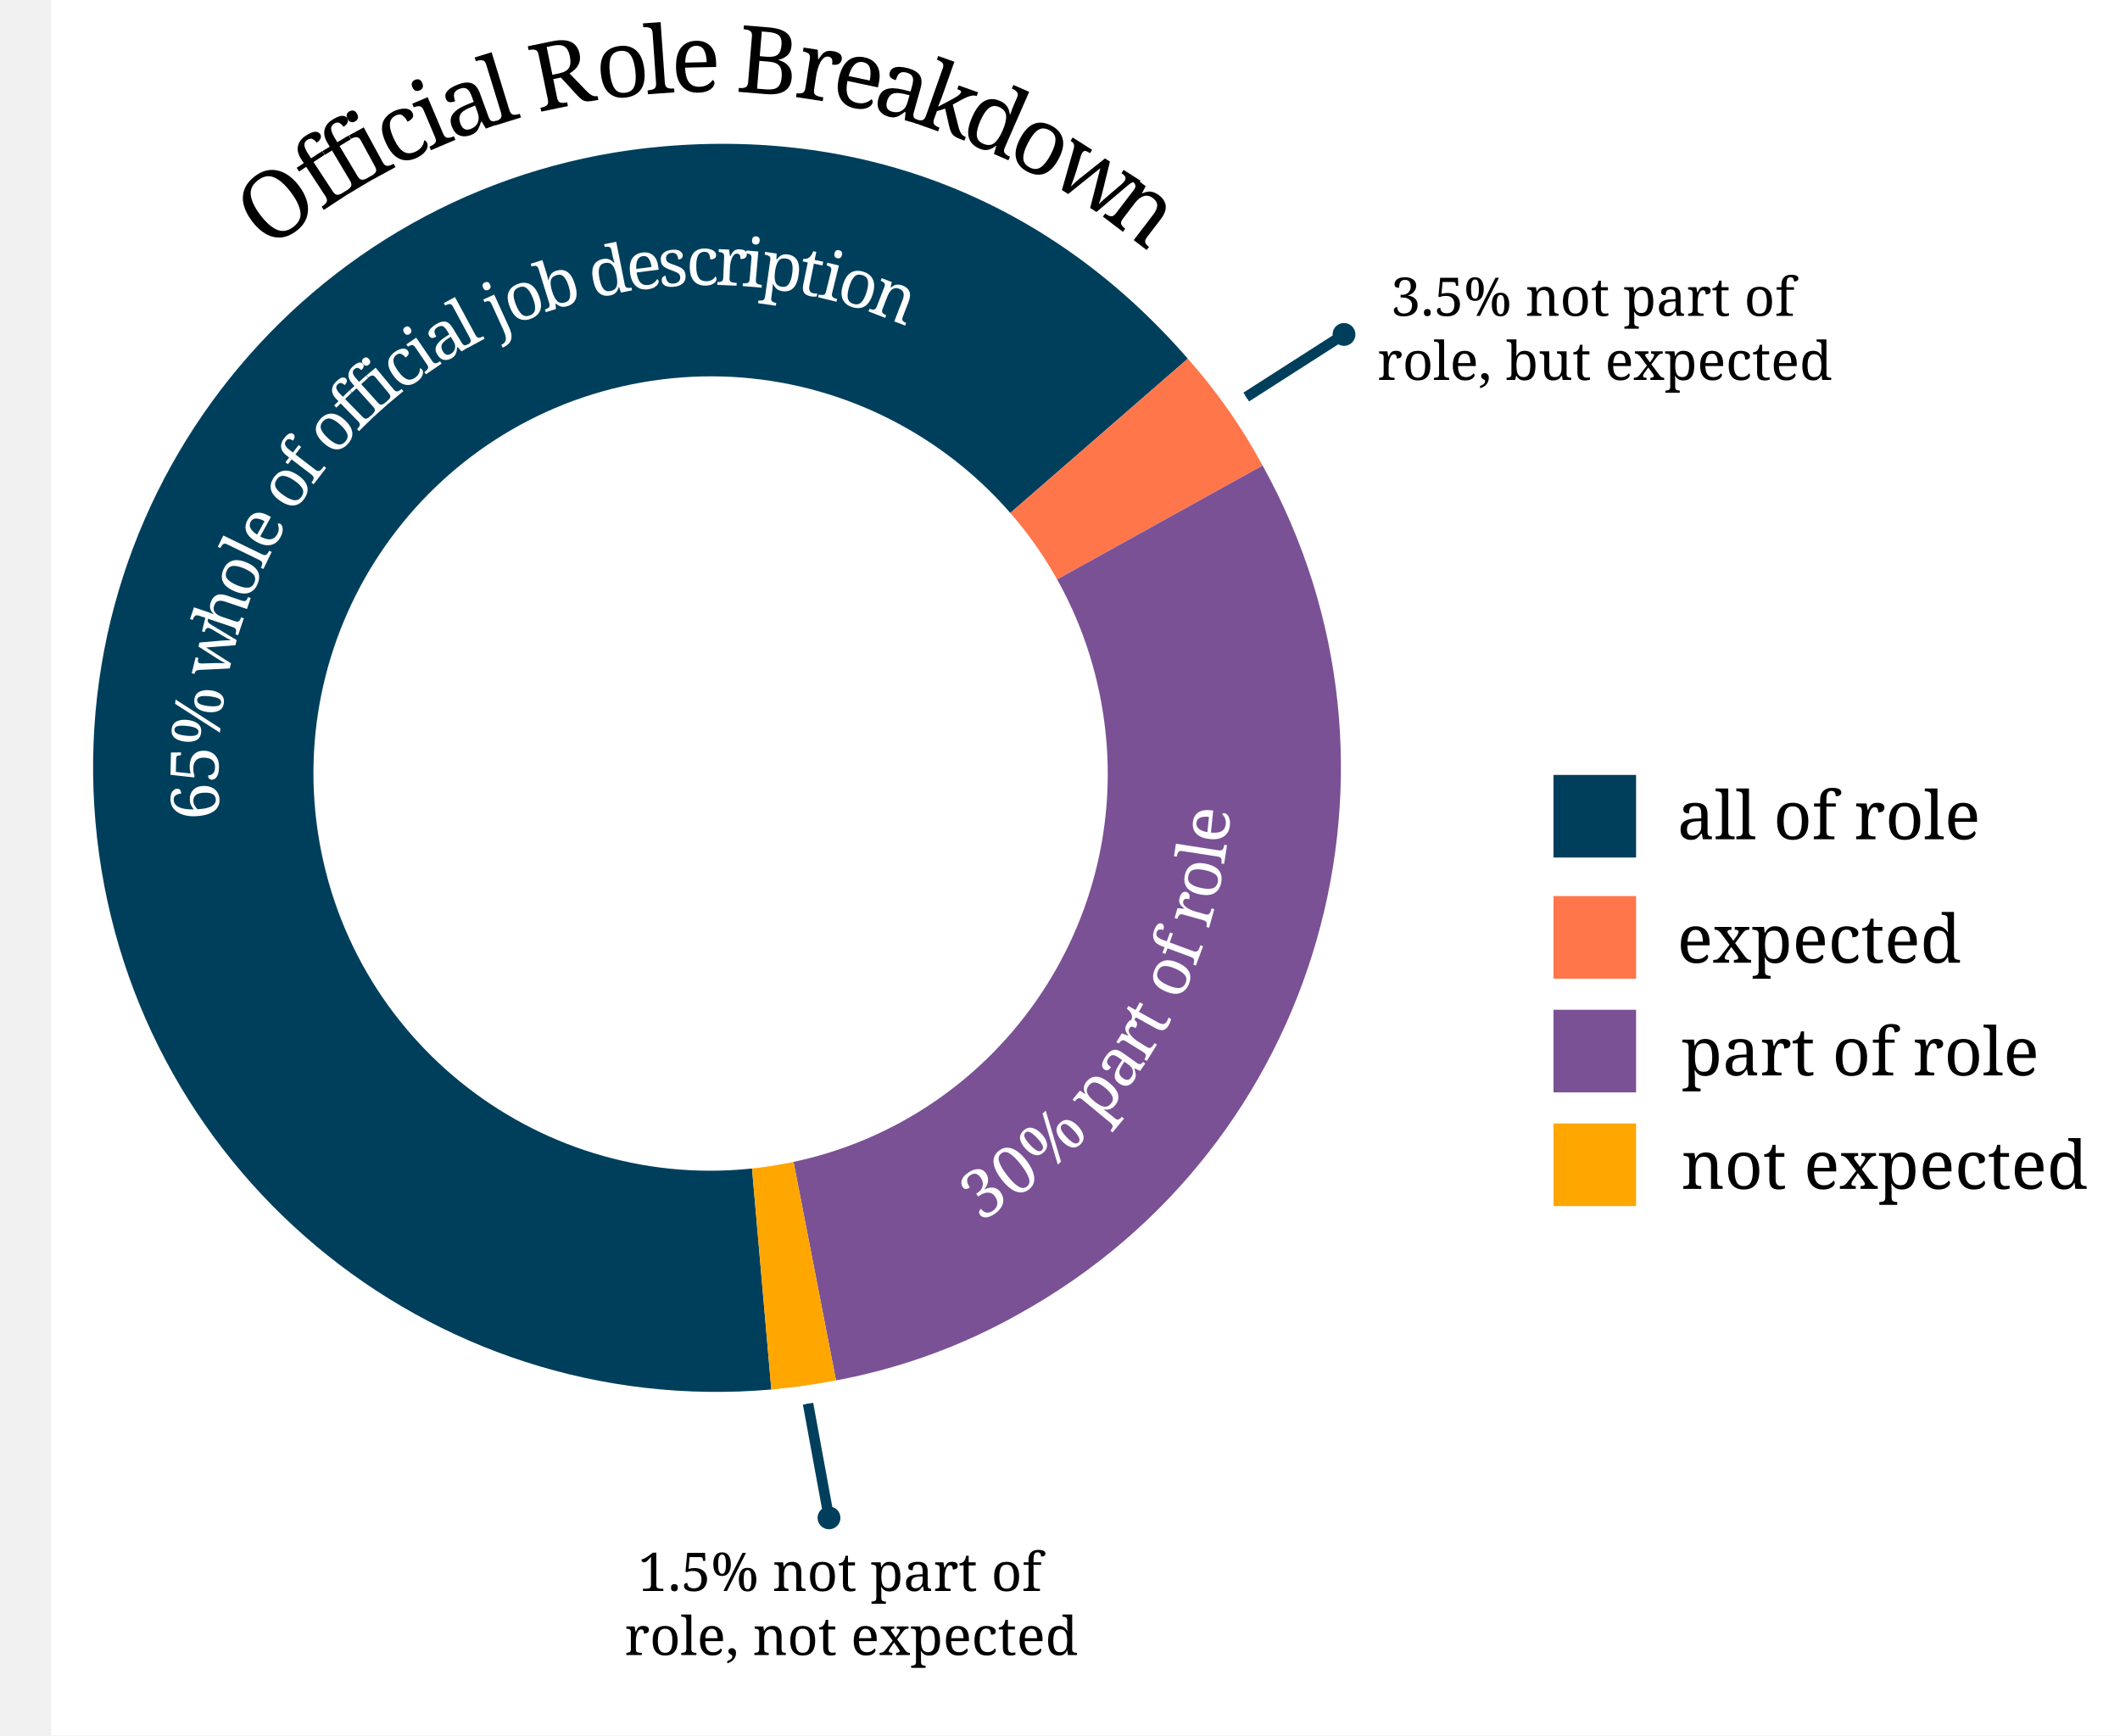
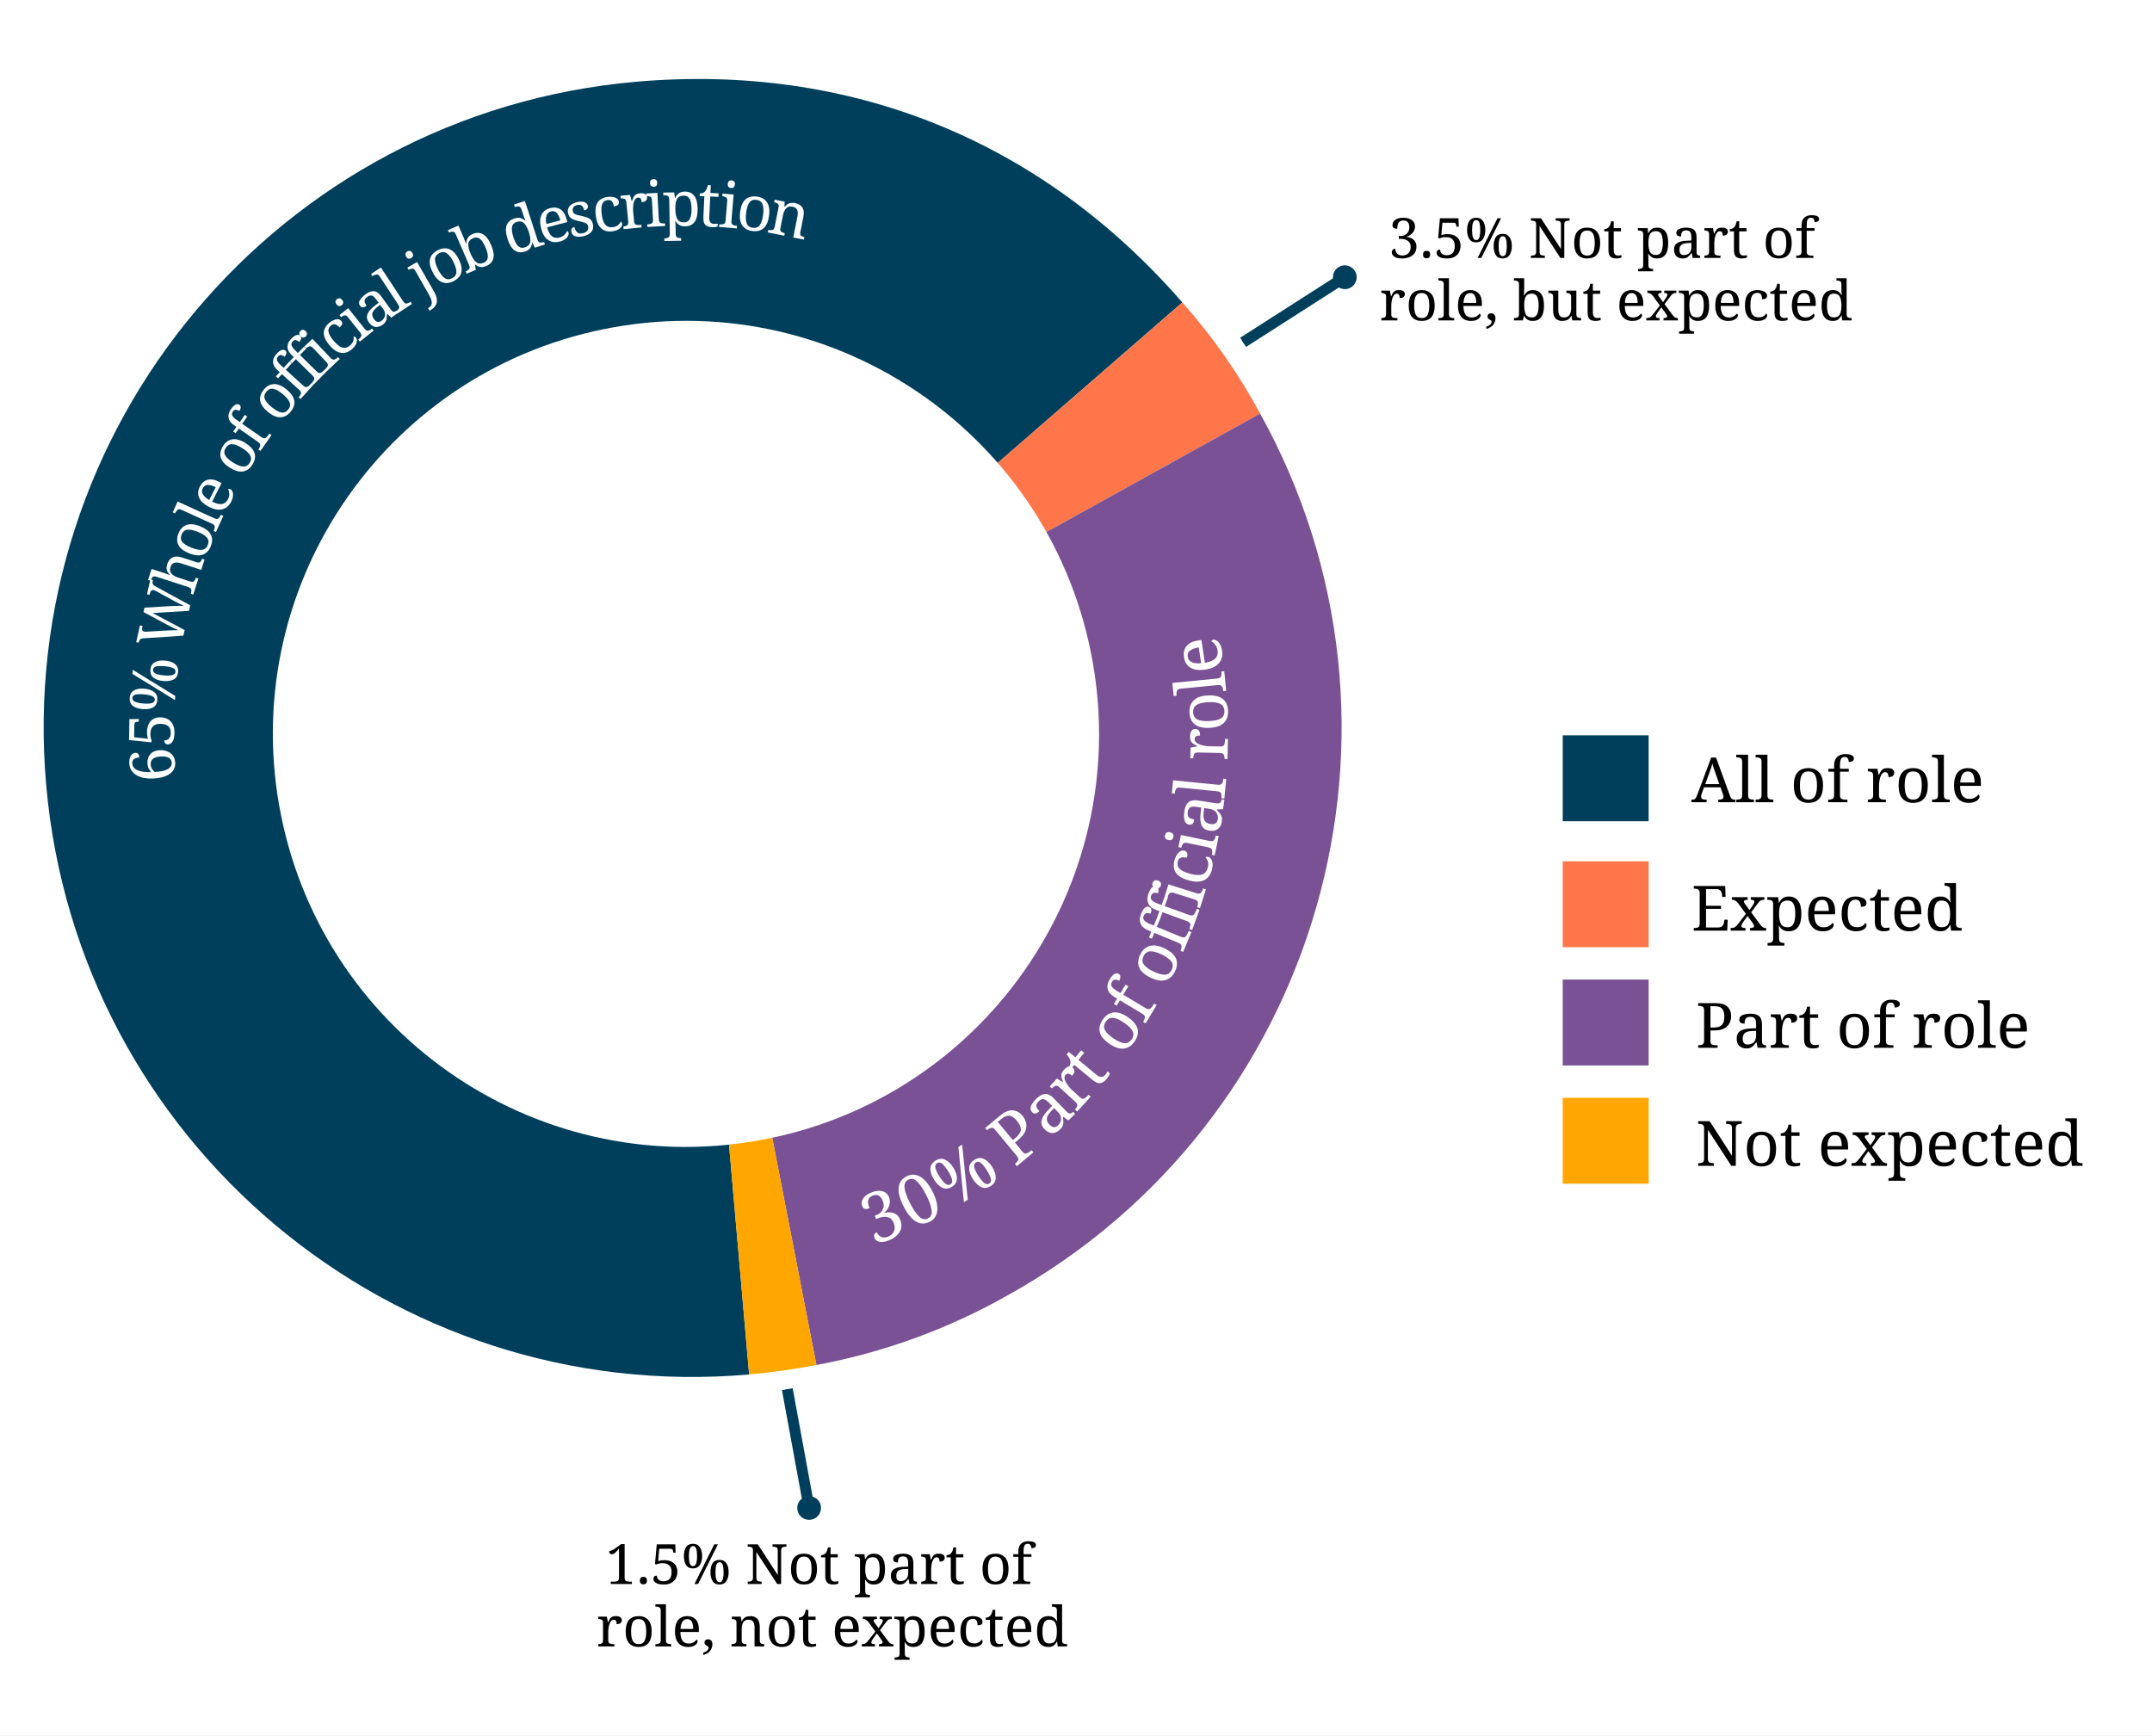
- <svg xmlns="http://www.w3.org/2000/svg" viewBox="0 0 635.324 520">
+ <svg xmlns="http://www.w3.org/2000/svg" viewBox="0 0 620 500">
  <defs>
-     <style>.cls-1{fill:none;}.cls-14,.cls-2{fill:#fff;}.cls-3{clip-path:url(#clip-path);}.cls-10,.cls-16,.cls-4{fill:#003f5c;}.cls-4,.cls-5,.cls-6,.cls-7{fill-rule:evenodd;}.cls-11,.cls-5{fill:#ff764a;}.cls-12,.cls-6{fill:#7a5195;}.cls-13,.cls-7{fill:#ffa600;}.cls-8{font-size:28px;}.cls-14,.cls-15,.cls-8,.cls-9{font-family:Georgia;}.cls-14,.cls-9{font-size:20px;}.cls-15{font-size:16px;}.cls-16{stroke:#003f5c;stroke-miterlimit:10;stroke-width:2px;}</style>
+     <style>.cls-1{fill:none;}.cls-13,.cls-14,.cls-2{fill:#fff;}.cls-3{clip-path:url(#clip-path);}.cls-16,.cls-4,.cls-9{fill:#003f5c;}.cls-4,.cls-5,.cls-6,.cls-7{fill-rule:evenodd;}.cls-10,.cls-5{fill:#ff764a;}.cls-11,.cls-6{fill:#7a5195;}.cls-12,.cls-7{fill:#ffa600;}.cls-14,.cls-8{font-size:18px;}.cls-13,.cls-14,.cls-15,.cls-8{font-family:Georgia;}.cls-13{font-size:20px;}.cls-15{font-size:16px;}.cls-16{stroke:#003f5c;stroke-miterlimit:10;stroke-width:2px;}</style>
    <clipPath id="clip-path">
-       <path class="cls-1" d="M21.9,265.482c18.605,105.516,119.225,175.97,224.74,157.365s175.97-119.225,157.365-224.74-119.225-175.97-224.74-157.365S3.295,159.966,21.9,265.482ZM330.145,211.13a119,119,0,1,1-137.856-96.528A119,119,0,0,1,330.145,211.13Z" />
+       <path class="cls-1" d="M6.576,245.151c18.605,105.516,119.225,175.97,224.74,157.365s175.97-119.225,157.365-224.74S269.457,1.805,163.941,20.41-12.029,139.635,6.576,245.151ZM314.821,190.799A119,119,0,1,1,176.965,94.271,119,119,0,0,1,314.821,190.799Z" />
    </clipPath>
  </defs>
  <g id="Layer_2" data-name="Layer 2">
    <g id="Official_Role_Breakdown" data-name="Official Role Breakdown">
      <g id="background">
-         <rect class="cls-2" x="15.324" width="620" height="520" />
+         <rect class="cls-2" width="620" height="500" />
      </g>
      <g id="Chart">
        <g class="cls-3">
-           <path class="cls-4" d="M214.863,230.13l16.294,186.242C128.298,425.372,37.619,349.283,28.62,246.424S95.71,52.887,198.568,43.888c61.715-5.399,116.746,16.835,157.39,63.59Z" />
-           <path class="cls-5" d="M214.863,230.13,355.958,107.478a169.062,169.062,0,0,1,22.418,32.016Z" />
-           <path class="cls-6" d="M214.863,230.13l163.513-90.637c50.057,90.306,17.43,204.093-72.876,254.15a177.728,177.728,0,0,1-54.965,20.005Z" />
-           <path class="cls-7" d="M214.863,230.13l35.672,183.519c-6.081,1.182-13.207,2.183-19.378,2.724Z" />
+           <path class="cls-4" d="M199.538,209.8l16.294,186.242c-102.859,8.999-193.537-67.089-202.536-169.948S80.385,32.556,183.244,23.557c61.715-5.399,116.746,16.835,157.39,63.59Z" />
+           <path class="cls-5" d="M199.538,209.8,340.634,87.147a169.065,169.065,0,0,1,22.418,32.016Z" />
+           <path class="cls-6" d="M199.538,209.8l163.513-90.637c50.057,90.306,17.43,204.093-72.876,254.15a177.725,177.725,0,0,1-54.965,20.005Z" />
+           <path class="cls-7" d="M199.538,209.8l35.672,183.519c-6.081,1.182-13.207,2.184-19.378,2.724Z" />
        </g>
      </g>
-       <g id="Headline">
-         <text id="Headline-2" data-name="Headline" class="cls-8" transform="matrix(0.7968, -0.6042, 0.6042, 0.7968, 80.368, 75.2618)">O</text>
-         <text class="cls-8" transform="matrix(0.8365, -0.548, 0.548, 0.8365, 96.4022, 63.3207)">f</text>
-         <text class="cls-8" transform="translate(103.5774 58.6074) rotate(-30.8273)">f</text>
-         <text class="cls-8" transform="translate(110.9671 54.1964) rotate(-28.5421)">i</text>
-         <text class="cls-8" transform="translate(117.6185 50.4995) rotate(-25.7728)">c</text>
-         <text class="cls-8" transform="translate(128.5616 45.2608) rotate(-22.994)">i</text>
-         <text class="cls-8" transform="matrix(0.9395, -0.3426, 0.3426, 0.9395, 135.4787, 42.2241)">a</text>
-         <text class="cls-8" transform="matrix(0.9558, -0.2939, 0.2939, 0.9558, 148.1709, 37.6623)">l</text>
-         <text class="cls-8" transform="translate(155.4467 35.4302) rotate(-15.1202)"> </text>
-         <text class="cls-8" transform="translate(161.1656 33.6562) rotate(-11.6206)">R</text>
-         <text class="cls-8" transform="translate(179.4831 29.944) rotate(-7.0179)">o</text>
-         <text class="cls-8" transform="translate(193.8077 28.2576) rotate(-3.9877)">l</text>
-         <text class="cls-8" transform="translate(201.2013 27.6601) rotate(-1.178)">e</text>
-         <text class="cls-8" transform="translate(214.1795 27.4592) rotate(1.4524)"> </text>
-         <text class="cls-8" transform="matrix(0.9966, 0.0824, -0.0824, 0.9966, 220.242, 27.4273)">B</text>
-         <text class="cls-8" transform="translate(237.6409 28.9533) rotate(8.6486)">r</text>
-         <text class="cls-8" transform="translate(248.2937 30.5217) rotate(11.963)">e</text>
-         <text class="cls-8" transform="translate(260.7773 33.1321) rotate(15.6375)">a</text>
-         <text class="cls-8" transform="translate(273.5768 36.6703) rotate(19.5071)">k</text>
-         <text class="cls-8" transform="translate(286.9074 41.3384) rotate(23.6371)">d</text>
-         <text class="cls-8" transform="translate(300.8427 47.4232) rotate(27.7713)">o</text>
-         <text class="cls-8" transform="matrix(0.8435, 0.5371, -0.5371, 0.8435, 313.3752, 53.8475)">w</text>
-         <text class="cls-8" transform="translate(329.8976 64.4199) rotate(37.3877)">n</text>
-       </g>
      <g id="Legend">
-         <text class="cls-9" transform="translate(503.8944 356.2476)">not expected</text>
-         <text class="cls-9" transform="translate(503.8944 322.2477)">part of role</text>
-         <text class="cls-9" transform="translate(502.6224 288.4822)">expected</text>
-         <text class="cls-9" transform="translate(502.6224 251.4822)">all of role</text>
-         <rect id="Swatch_1" data-name="Swatch 1" class="cls-10" x="465.552" y="232.21" width="24.751" height="24.751" transform="translate(722.5128 -233.3415) rotate(90)" />
-         <rect id="Swatch_2" data-name="Swatch 2" class="cls-11" x="465.552" y="268.516" width="24.751" height="24.751" transform="translate(758.8188 -197.0355) rotate(90)" />
-         <rect id="Swatch_3" data-name="Swatch 3" class="cls-12" x="465.552" y="302.588" width="24.751" height="24.751" transform="translate(792.8903 -162.964) rotate(90)" />
-         <rect id="Swatch_4" data-name="Swatch 4" class="cls-13" x="465.552" y="336.659" width="24.751" height="24.751" transform="translate(826.9618 -128.8925) rotate(90)" />
+         <text class="cls-8" transform="translate(488.5702 335.9167)">Not expected</text>
+         <text class="cls-8" transform="translate(488.5702 301.9167)">Part of role</text>
+         <text class="cls-8" transform="translate(487.2982 268.1513)">Expected</text>
+         <text class="cls-8" transform="translate(487.2982 231.1513)">All of role</text>
+         <rect id="Swatch_1" data-name="Swatch 1" class="cls-9" x="450.228" y="211.879" width="24.751" height="24.751" transform="translate(686.8576 -238.3482) rotate(90)" />
+         <rect id="Swatch_2" data-name="Swatch 2" class="cls-10" x="450.228" y="248.185" width="24.751" height="24.751" transform="translate(723.1636 -202.0422) rotate(90)" />
+         <rect id="Swatch_3" data-name="Swatch 3" class="cls-11" x="450.228" y="282.257" width="24.751" height="24.751" transform="translate(757.2351 -167.9707) rotate(90)" />
+         <rect id="Swatch_4" data-name="Swatch 4" class="cls-12" x="450.228" y="316.328" width="24.751" height="24.751" transform="translate(791.3066 -133.8992) rotate(90)" />
      </g>
      <g id="Inner_Labels" data-name="Inner Labels">
-         <text class="cls-14" transform="translate(56.8293 210.8713) rotate(96.8721)"> </text>
-         <text class="cls-14" transform="matrix(-0.0881, 0.9961, -0.9961, -0.0881, 56.2351, 215.8332)"> </text>
-         <text class="cls-14" transform="translate(55.8001 220.7781) rotate(93.2532)"> </text>
-         <text class="cls-14" transform="matrix(-0.0255, 0.9997, -0.9997, -0.0255, 55.5208, 225.7351)"> </text>
-         <text class="cls-14" transform="matrix(0.0162, 0.9999, -0.9999, 0.0162, 55.3718, 230.8435)"> </text>
-         <text class="cls-14" transform="translate(55.4255 235.6521) rotate(87.9026)"> </text>
-         <text class="cls-14" transform="translate(55.6101 240.6326) rotate(86.1014)"> </text>
-         <text class="cls-14" transform="translate(55.949 245.5749) rotate(84.3028)"> </text>
-         <text class="cls-14" transform="matrix(0.1308, 0.9914, -0.9914, 0.1308, 56.447, 250.5349)"> </text>
-         <text class="cls-14" transform="matrix(0.1623, 0.9867, -0.9867, 0.1623, 57.1018, 255.4831)"> </text>
-         <text class="cls-14" transform="translate(57.9094 260.3816) rotate(78.8392)"> </text>
-         <text class="cls-14" transform="translate(58.8806 265.2878) rotate(77.0017)"> </text>
-         <text class="cls-14" transform="matrix(0.256, 0.9667, -0.9667, 0.256, 60.0037, 270.1394)"> </text>
-         <text class="cls-14" transform="matrix(0.2866, 0.958, -0.958, 0.2866, 61.2747, 274.9343)"> </text>
-         <text class="cls-14" transform="translate(62.7112 279.7234) rotate(71.5036)"> </text>
-         <text class="cls-14" transform="translate(64.2844 284.4216) rotate(69.6802)"> </text>
-         <text class="cls-14" transform="translate(66.0227 289.1072) rotate(67.8422)"> </text>
-         <text class="cls-14" transform="matrix(0.4064, 0.9137, -0.9137, 0.4064, 67.8938, 293.696)"> </text>
-         <text class="cls-14" transform="matrix(0.4355, 0.9002, -0.9002, 0.4355, 69.929, 298.2644)"> </text>
-         <text class="cls-14" transform="translate(72.0906 302.7283) rotate(62.3672)"> </text>
-         <text class="cls-14" transform="matrix(0.4917, 0.8707, -0.8707, 0.4917, 74.4021, 307.1394)"> </text>
-         <text class="cls-14" transform="translate(76.8484 311.4665) rotate(58.7275)"> </text>
-         <text class="cls-14" transform="translate(79.4426 315.7322) rotate(56.9045)"> </text>
-         <text class="cls-14" transform="translate(82.1511 319.8835) rotate(55.0977)"> </text>
-         <text class="cls-14" transform="matrix(0.5979, 0.8016, -0.8016, 0.5979, 85.0022, 323.9656)"> </text>
-         <text class="cls-14" transform="translate(87.9793 327.9529) rotate(51.4732)"> </text>
-         <text class="cls-14" transform="matrix(0.6472, 0.7623, -0.7623, 0.6472, 91.0779, 331.8415)"> </text>
-         <text class="cls-14" transform="matrix(0.6709, 0.7415, -0.7415, 0.6709, 94.2961, 335.6296)"> </text>
-         <text class="cls-14" transform="matrix(0.6939, 0.72, -0.72, 0.6939, 97.6316, 339.3113)"> </text>
-         <text class="cls-14" transform="translate(101.1008 342.9079) rotate(44.242)"> </text>
-         <text class="cls-14" transform="translate(104.6619 346.3718) rotate(42.4379)"> </text>
-         <text class="cls-14" transform="translate(108.3313 349.7234) rotate(40.6333)"> </text>
-         <text class="cls-14" transform="translate(112.1057 352.9597) rotate(38.8257)"> </text>
-         <text class="cls-14" transform="translate(115.9832 356.0769) rotate(37.0163)"> </text>
-         <text class="cls-14" transform="translate(119.9607 359.074) rotate(35.2032)"> </text>
-         <text class="cls-14" transform="translate(124.011 361.9275) rotate(33.3969)"> </text>
-         <text class="cls-14" transform="translate(128.1799 364.6736) rotate(31.5754)"> </text>
-         <text class="cls-14" transform="translate(132.4143 367.2722) rotate(29.7586)"> </text>
-         <text class="cls-14" transform="translate(136.7376 369.7419) rotate(27.9367)"> </text>
-         <text class="cls-14" transform="matrix(0.898, 0.4401, -0.4401, 0.898, 141.1453, 372.0759)"> </text>
-         <text class="cls-14" transform="translate(145.6091 374.2615) rotate(24.2846)"> </text>
-         <text class="cls-14" transform="translate(150.1506 376.3074) rotate(22.4546)"> </text>
-         <text class="cls-14" transform="translate(154.7415 378.2038) rotate(20.6282)"> </text>
-         <text class="cls-14" transform="translate(159.4045 379.9558) rotate(18.7957)"> </text>
-         <text class="cls-14" transform="translate(164.1375 381.5632) rotate(16.9554)"> </text>
-         <text class="cls-14" transform="matrix(0.9653, 0.261, -0.261, 0.9653, 168.8792, 383.0066)"> </text>
-         <text class="cls-14" transform="matrix(0.9732, 0.2299, -0.2299, 0.9732, 173.7126, 384.3113)"> </text>
-         <text class="cls-14" transform="translate(178.5481 385.4499) rotate(11.4638)"> </text>
-         <text class="cls-14" transform="translate(183.4104 386.4343) rotate(9.6439)"> </text>
-         <text class="cls-14" transform="translate(188.3254 387.2663) rotate(7.8196)"> </text>
-         <text class="cls-14" transform="translate(193.2615 387.9421) rotate(6.0028)"> </text>
-         <text class="cls-14" transform="translate(198.2136 388.4607) rotate(4.1925)"> </text>
-         <text class="cls-14" transform="translate(203.1794 388.822) rotate(2.3923)"> </text>
-         <text class="cls-14" transform="translate(208.0359 389.0134) rotate(0.9289)"> </text>
-         <text class="cls-14" transform="translate(213.0603 389.0779) rotate(-1.1564)"> </text>
-         <text class="cls-14" transform="translate(218.0281 388.9753) rotate(-2.9472)"> </text>
-         <text class="cls-14" transform="translate(222.9919 388.7175) rotate(-4.747)"> </text>
-         <text class="cls-14" transform="translate(227.9451 388.3035) rotate(-6.5553)"> </text>
-         <text class="cls-14" transform="translate(232.8855 387.7331) rotate(-8.372)"> </text>
-         <text class="cls-14" transform="translate(237.8113 387.0056) rotate(-10.1952)"> </text>
-         <text class="cls-14" transform="translate(242.7156 386.1208) rotate(-12.0244)"> </text>
-         <text class="cls-14" transform="translate(247.5964 385.0798) rotate(-13.8592)"> </text>
-         <text class="cls-14" transform="translate(252.4216 383.8865) rotate(-15.6878)"> </text>
-         <text class="cls-14" transform="matrix(0.9536, -0.3011, 0.3011, 0.9536, 257.2146, 382.5369)"> </text>
-         <text class="cls-14" transform="translate(261.948 381.0408) rotate(-19.3487)"> </text>
-         <text class="cls-14" transform="translate(266.6423 379.3894) rotate(-21.1795)"> </text>
-         <text class="cls-14" transform="translate(271.2957 377.5837) rotate(-23.0142)"> </text>
-         <text class="cls-14" transform="translate(275.8767 375.6355) rotate(-24.8424)"> </text>
-         <text class="cls-14" transform="matrix(0.8936, -0.4488, 0.4488, 0.8936, 280.3826, 373.5476)"> </text>
-         <text class="cls-14" transform="translate(284.8357 371.3074) rotate(-28.4903)"> </text>
-         <text class="cls-14" transform="translate(289.2068 368.9314) rotate(-30.3109)"> </text>
-         <text class="cls-14" transform="matrix(0.8347, -0.5508, 0.5508, 0.8347, 293.8171, 366.323)">3</text>
-         <text class="cls-14" transform="matrix(0.7902, -0.6129, 0.6129, 0.7902, 303.8416, 359.6736)">0</text>
-         <text class="cls-14" transform="translate(313.5779 352.2146) rotate(-43.1748)">%</text>
-         <text class="cls-14" transform="matrix(0.6785, -0.7346, 0.7346, 0.6785, 325.8494, 340.3826)"> </text>
-         <text class="cls-14" transform="matrix(0.6375, -0.7704, 0.7704, 0.6375, 329.4949, 336.5486)">p</text>
-         <text class="cls-14" transform="translate(337.1912 327.1706) rotate(-54.5605)">a</text>
-         <text class="cls-14" transform="matrix(0.5286, -0.8489, 0.8489, 0.5286, 343.3123, 318.491)">r</text>
-         <text class="cls-14" transform="translate(347.8513 311.1472) rotate(-61.0109)">t</text>
-         <text class="cls-14" transform="matrix(0.4501, -0.893, 0.893, 0.4501, 351.2947, 304.8806)"> </text>
-         <text class="cls-14" transform="matrix(0.4024, -0.9155, 0.9155, 0.4024, 353.7263, 300.2068)">o</text>
-         <text class="cls-14" transform="translate(358.197 289.8454) rotate(-69.6362)">f</text>
-         <text class="cls-14" transform="translate(360.5271 283.5046) rotate(-71.8138)"> </text>
-         <text class="cls-14" transform="matrix(0.2702, -0.9628, 0.9628, 0.2702, 362.1589, 278.6355)">r</text>
-         <text class="cls-14" transform="matrix(0.2074, -0.9783, 0.9783, 0.2074, 364.5574, 270.1755)">o</text>
-         <text class="cls-14" transform="translate(366.8093 259.1423) rotate(-81.2337)">l</text>
-         <text class="cls-14" transform="matrix(0.101, -0.9949, 0.9949, 0.101, 367.7869, 253.0613)">e</text>
-         <text class="cls-14" transform="matrix(-0.0508, -0.9987, 0.9987, -0.0508, 65.886, 245.4343)">6</text>
-         <text class="cls-14" transform="translate(65.323 234.7683) rotate(-88.8207)">5</text>
-         <text class="cls-14" transform="matrix(0.1085, -0.9941, 0.9941, 0.1085, 65.3943, 224.2302)">%</text>
-         <text class="cls-14" transform="matrix(0.1758, -0.9844, 0.9844, 0.1758, 67.2766, 208.5984)"> </text>
-         <text class="cls-14" transform="translate(67.866 204.3074) rotate(-76.2304)">w</text>
-         <text class="cls-14" transform="matrix(0.3202, -0.9474, 0.9474, 0.3202, 71.2395, 190.6931)">h</text>
-         <text class="cls-14" transform="translate(74.7649 180.2414) rotate(-67.1611)">o</text>
-         <text class="cls-14" transform="translate(78.8284 170.7371) rotate(-64.0981)">l</text>
-         <text class="cls-14" transform="matrix(0.481, -0.8767, 0.8767, 0.481, 81.0935, 165.9358)">e</text>
-         <text class="cls-14" transform="matrix(0.5214, -0.8533, 0.8533, 0.5214, 85.5911, 157.8357)"> </text>
-         <text class="cls-14" transform="matrix(0.5635, -0.8261, 0.8261, 0.5635, 87.8167, 154.032)">o</text>
-         <text class="cls-14" transform="translate(93.6628 145.5432) rotate(-52.5227)">f</text>
-         <text class="cls-14" transform="matrix(0.6369, -0.7709, 0.7709, 0.6369, 97.4524, 140.6174)"> </text>
-         <text class="cls-14" transform="matrix(0.6747, -0.7381, 0.7381, 0.6747, 100.1931, 137.1663)">o</text>
-         <text class="cls-14" transform="matrix(0.7144, -0.6997, 0.6997, 0.7144, 107.1873, 129.5828)">f</text>
-         <text class="cls-14" transform="matrix(0.743, -0.6693, 0.6693, 0.743, 111.5896, 125.262)">f</text>
-         <text class="cls-14" transform="translate(116.1677 121.137) rotate(-39.7458)">i</text>
-         <text class="cls-14" transform="translate(120.3254 117.6174) rotate(-37.0053)">c</text>
-         <text class="cls-14" transform="translate(127.2712 112.4177) rotate(-34.2578)">i</text>
-         <text class="cls-14" transform="translate(131.7322 109.301) rotate(-31.316)">a</text>
-         <text class="cls-14" transform="translate(140.0081 104.3186) rotate(-28.3928)">l</text>
-         <text class="cls-14" transform="matrix(0.8954, -0.4454, 0.4454, 0.8954, 144.7791, 101.7424)"> </text>
-         <text class="cls-14" transform="translate(148.8557 99.6995) rotate(-24.4599)">j</text>
-         <text class="cls-14" transform="translate(153.7234 97.3992) rotate(-21.3774)">o</text>
-         <text class="cls-14" transform="translate(163.2043 93.657) rotate(-17.2883)">b</text>
-         <text class="cls-14" transform="translate(173.4822 90.5325) rotate(-14.317)"> </text>
-         <text class="cls-14" transform="translate(177.7166 89.3489) rotate(-11.2845)">d</text>
-         <text class="cls-14" transform="translate(188.4275 87.2239) rotate(-7.3685)">e</text>
-         <text class="cls-14" transform="translate(197.5364 86.0476) rotate(-4.0001)">s</text>
-         <text class="cls-14" transform="translate(205.7019 85.4704) rotate(-0.9286)">c</text>
-         <text class="cls-14" transform="matrix(0.9992, 0.0411, -0.0411, 0.9992, 214.3025, 85.3415)">r</text>
-         <text class="cls-14" transform="translate(222.114 85.6809) rotate(4.9283)">i</text>
-         <text class="cls-14" transform="translate(227.5037 86.0544) rotate(8.1129)">p</text>
-         <text class="cls-14" transform="translate(238.2937 87.6443) rotate(11.4974)">t</text>
-         <text class="cls-14" transform="translate(244.7263 88.9568) rotate(13.8702)">i</text>
-         <text class="cls-14" transform="translate(250.0027 90.1789) rotate(16.9668)">o</text>
-         <text class="cls-14" transform="translate(259.7429 93.1077) rotate(21.1685)">n</text>
-         <text class="cls-15" transform="translate(416.7961 94.6519)">3.5% not part of <tspan x="-4.027" y="19.2">role, but expected</tspan>
+         <text class="cls-13" transform="translate(41.5051 190.5404) rotate(96.8721)"> </text>
+         <text class="cls-13" transform="matrix(-0.0881, 0.9961, -0.9961, -0.0881, 40.9109, 195.5023)"> </text>
+         <text class="cls-13" transform="translate(40.4758 200.4471) rotate(93.2532)"> </text>
+         <text class="cls-13" transform="matrix(-0.0255, 0.9997, -0.9997, -0.0255, 40.1965, 205.4041)"> </text>
+         <text class="cls-13" transform="matrix(0.0162, 0.9999, -0.9999, 0.0162, 40.0476, 210.5125)"> </text>
+         <text class="cls-13" transform="translate(40.1013 215.3211) rotate(87.9026)"> </text>
+         <text class="cls-13" transform="translate(40.2859 220.3016) rotate(86.1014)"> </text>
+         <text class="cls-13" transform="translate(40.6247 225.244) rotate(84.3028)"> </text>
+         <text class="cls-13" transform="matrix(0.1308, 0.9914, -0.9914, 0.1308, 41.1228, 230.2039)"> </text>
+         <text class="cls-13" transform="matrix(0.1623, 0.9867, -0.9867, 0.1623, 41.7776, 235.1522)"> </text>
+         <text class="cls-13" transform="translate(42.5852 240.0506) rotate(78.8392)"> </text>
+         <text class="cls-13" transform="translate(43.5564 244.9569) rotate(77.0017)"> </text>
+         <text class="cls-13" transform="matrix(0.256, 0.9667, -0.9667, 0.256, 44.6794, 249.8084)"> </text>
+         <text class="cls-13" transform="matrix(0.2866, 0.958, -0.958, 0.2866, 45.9504, 254.6034)"> </text>
+         <text class="cls-13" transform="translate(47.387 259.3924) rotate(71.5036)"> </text>
+         <text class="cls-13" transform="translate(48.9602 264.0907) rotate(69.6802)"> </text>
+         <text class="cls-13" transform="translate(50.6985 268.7762) rotate(67.8422)"> </text>
+         <text class="cls-13" transform="matrix(0.4064, 0.9137, -0.9137, 0.4064, 52.5696, 273.3651)"> </text>
+         <text class="cls-13" transform="matrix(0.4355, 0.9002, -0.9002, 0.4355, 54.6047, 277.9334)"> </text>
+         <text class="cls-13" transform="translate(56.7663 282.3973) rotate(62.3672)"> </text>
+         <text class="cls-13" transform="matrix(0.4917, 0.8707, -0.8707, 0.4917, 59.0779, 286.8084)"> </text>
+         <text class="cls-13" transform="translate(61.5242 291.1356) rotate(58.7275)"> </text>
+         <text class="cls-13" transform="translate(64.1184 295.4012) rotate(56.9045)"> </text>
+         <text class="cls-13" transform="translate(66.8269 299.5526) rotate(55.0977)"> </text>
+         <text class="cls-13" transform="matrix(0.5979, 0.8016, -0.8016, 0.5979, 69.678, 303.6346)"> </text>
+         <text class="cls-13" transform="translate(72.655 307.6219) rotate(51.4732)"> </text>
+         <text class="cls-13" transform="matrix(0.6472, 0.7623, -0.7623, 0.6472, 75.7537, 311.5106)"> </text>
+         <text class="cls-13" transform="matrix(0.6709, 0.7415, -0.7415, 0.6709, 78.9719, 315.2987)"> </text>
+         <text class="cls-13" transform="matrix(0.6939, 0.72, -0.72, 0.6939, 82.3074, 318.9803)"> </text>
+         <text class="cls-13" transform="translate(85.7766 322.577) rotate(44.242)"> </text>
+         <text class="cls-13" transform="translate(89.3376 326.0409) rotate(42.4379)"> </text>
+         <text class="cls-13" transform="translate(93.0071 329.3924) rotate(40.6333)"> </text>
+         <text class="cls-13" transform="translate(96.7815 332.6287) rotate(38.8257)"> </text>
+         <text class="cls-13" transform="translate(100.6589 335.7459) rotate(37.0163)"> </text>
+         <text class="cls-13" transform="translate(104.6365 338.743) rotate(35.2032)"> </text>
+         <text class="cls-13" transform="translate(108.6868 341.5965) rotate(33.3969)"> </text>
+         <text class="cls-13" transform="translate(112.8557 344.3426) rotate(31.5754)"> </text>
+         <text class="cls-13" transform="translate(117.0901 346.9412) rotate(29.7586)"> </text>
+         <text class="cls-13" transform="translate(121.4133 349.411) rotate(27.9367)"> </text>
+         <text class="cls-13" transform="matrix(0.898, 0.4401, -0.4401, 0.898, 125.821, 351.745)"> </text>
+         <text class="cls-13" transform="translate(130.2849 353.9305) rotate(24.2846)"> </text>
+         <text class="cls-13" transform="translate(134.8264 355.9764) rotate(22.4546)"> </text>
+         <text class="cls-13" transform="translate(139.4172 357.8729) rotate(20.6282)"> </text>
+         <text class="cls-13" transform="translate(144.0803 359.6248) rotate(18.7957)"> </text>
+         <text class="cls-13" transform="translate(148.8132 361.2323) rotate(16.9554)"> </text>
+         <text class="cls-13" transform="matrix(0.9653, 0.261, -0.261, 0.9653, 153.5549, 362.6756)"> </text>
+         <text class="cls-13" transform="matrix(0.9732, 0.2299, -0.2299, 0.9732, 158.3884, 363.9803)"> </text>
+         <text class="cls-13" transform="translate(163.2239 365.119) rotate(11.4638)"> </text>
+         <text class="cls-13" transform="translate(168.0862 366.1034) rotate(9.6439)"> </text>
+         <text class="cls-13" transform="translate(173.0012 366.9354) rotate(7.8196)"> </text>
+         <text class="cls-13" transform="translate(177.9372 367.6112) rotate(6.0028)"> </text>
+         <text class="cls-13" transform="translate(182.8894 368.1297) rotate(4.1925)"> </text>
+         <text class="cls-13" transform="translate(187.8552 368.4911) rotate(2.3923)"> </text>
+         <text class="cls-13" transform="translate(192.7117 368.6825) rotate(0.9289)"> </text>
+         <text class="cls-13" transform="translate(197.7361 368.7469) rotate(-1.1564)"> </text>
+         <text class="cls-13" transform="translate(202.7038 368.6444) rotate(-2.9472)"> </text>
+         <text class="cls-13" transform="translate(207.6677 368.3866) rotate(-4.747)"> </text>
+         <text class="cls-13" transform="translate(212.6208 367.9725) rotate(-6.5553)"> </text>
+         <text class="cls-13" transform="translate(217.5613 367.4022) rotate(-8.372)"> </text>
+         <text class="cls-13" transform="translate(222.4871 366.6746) rotate(-10.1952)"> </text>
+         <text class="cls-13" transform="translate(227.3913 365.7899) rotate(-12.0244)"> </text>
+         <text class="cls-13" transform="translate(232.2722 364.7489) rotate(-13.8592)"> </text>
+         <text class="cls-13" transform="translate(237.0974 363.5555) rotate(-15.6878)"> </text>
+         <text class="cls-13" transform="matrix(0.9536, -0.3011, 0.3011, 0.9536, 241.8904, 362.2059)"> </text>
+         <text class="cls-13" transform="translate(246.6238 360.7098) rotate(-19.3487)"> </text>
+         <text class="cls-13" transform="matrix(0.924, -0.3823, 0.3823, 0.924, 251.6404, 359.0282)">3</text>
+         <text class="cls-13" transform="matrix(0.8919, -0.4523, 0.4523, 0.8919, 262.7497, 354.3993)">0</text>
+         <text class="cls-13" transform="translate(273.7292 348.911) rotate(-32.3087)">%</text>
+         <text class="cls-13" transform="translate(288.0193 339.5994) rotate(-36.4263)"> </text>
+         <text class="cls-13" transform="matrix(0.7694, -0.6388, 0.6388, 0.7694, 292.3581, 336.5106)">P</text>
+         <text class="cls-13" transform="matrix(0.7191, -0.6949, 0.6949, 0.7191, 302.2722, 328.1912)">a</text>
+         <text class="cls-13" transform="matrix(0.6751, -0.7378, 0.7378, 0.6751, 309.8933, 320.7616)">r</text>
+         <text class="cls-13" transform="translate(315.6697 314.408) rotate(-50.4253)">t</text>
+         <text class="cls-13" transform="translate(320.2136 308.8719) rotate(-52.6523)"> </text>
+         <text class="cls-13" transform="translate(323.4665 304.7186) rotate(-55.6561)">o</text>
+         <text class="cls-13" transform="matrix(0.5151, -0.8571, 0.8571, 0.5151, 329.7751, 295.3514)">f</text>
+         <text class="cls-13" transform="translate(333.2234 289.5731) rotate(-61.1516)"> </text>
+         <text class="cls-13" transform="translate(335.8142 285.0106) rotate(-64.1635)">o</text>
+         <text class="cls-13" transform="translate(340.6746 274.7899) rotate(-67.5344)">f</text>
+         <text class="cls-13" transform="matrix(0.3413, -0.94, 0.94, 0.3413, 343.2761, 268.4813)">f</text>
+         <text class="cls-13" transform="matrix(0.302, -0.9533, 0.9533, 0.302, 345.5798, 262.0985)">i</text>
+         <text class="cls-13" transform="translate(347.5046 256.1219) rotate(-75.3253)">c</text>
+         <text class="cls-13" transform="translate(349.8581 246.9305) rotate(-78.2217)">i</text>
+         <text class="cls-13" transform="translate(351.1872 240.7821) rotate(-81.3007)">a</text>
+         <text class="cls-13" transform="matrix(0.0985, -0.9951, 0.9951, 0.0985, 352.7087, 230.367)">l</text>
+         <text class="cls-13" transform="translate(353.283 224.4608) rotate(-86.339)"> </text>
+         <text class="cls-13" transform="matrix(0.0212, -0.9998, 0.9998, 0.0212, 353.6374, 219.3709)">r</text>
+         <text class="cls-13" transform="translate(353.8464 210.5902) rotate(-92.4025)">o</text>
+         <text class="cls-13" transform="translate(353.2898 199.328) rotate(-95.5726)">l</text>
+         <text class="cls-13" transform="matrix(-0.1483, -0.9889, 0.9889, -0.1483, 352.7351, 193.2196)">e</text>
+         <text class="cls-14" transform="translate(50.5788 225.0692) rotate(-93.117)">6</text>
+         <text class="cls-14" transform="matrix(0.0162, -0.9999, 0.9999, 0.0162, 50.0071, 215.5047)">5</text>
+         <text class="cls-14" transform="translate(50.0183 205.9378) rotate(-84.8795)">%</text>
+         <text class="cls-14" transform="translate(51.4314 191.783) rotate(-81.3578)"> </text>
+         <text class="cls-14" transform="matrix(0.22, -0.9755, 0.9755, 0.22, 51.7463, 188.0125)">W</text>
+         <text class="cls-14" transform="translate(55.574 171.6229) rotate(-72.0683)">h</text>
+         <text class="cls-14" transform="translate(58.6379 162.1414) rotate(-68.3038)">o</text>
+         <text class="cls-14" transform="translate(62.1233 153.5033) rotate(-65.5401)">l</text>
+         <text class="cls-14" transform="translate(64.0657 149.1195) rotate(-62.9657)">e</text>
+         <text class="cls-14" transform="matrix(0.4917, -0.8707, 0.8707, 0.4917, 67.904, 141.6829)"> </text>
+         <text class="cls-14" transform="translate(69.8083 138.1698) rotate(-57.9395)">o</text>
+         <text class="cls-14" transform="translate(74.7644 130.3289) rotate(-55.0763)">f</text>
+         <text class="cls-14" transform="translate(77.9841 125.7318) rotate(-53.1874)"> </text>
+         <text class="cls-14" transform="translate(80.3054 122.5164) rotate(-50.6069)">o</text>
+         <text class="cls-14" transform="translate(86.241 115.3485) rotate(-47.7431)">f</text>
+         <text class="cls-14" transform="translate(89.9773 111.2274) rotate(-45.587)">f</text>
+         <text class="cls-14" transform="matrix(0.7249, -0.6888, 0.6888, 0.7249, 93.8801, 107.2445)">i</text>
+         <text class="cls-14" transform="matrix(0.7539, -0.657, 0.657, 0.7539, 97.4138, 103.8324)">c</text>
+         <text class="cls-14" transform="matrix(0.7816, -0.6237, 0.6237, 0.7816, 103.343, 98.6981)">i</text>
+         <text class="cls-14" transform="matrix(0.8095, -0.5871, 0.5871, 0.8095, 107.1296, 95.6087)">a</text>
+         <text class="cls-14" transform="matrix(0.8356, -0.5493, 0.5493, 0.8356, 114.2146, 90.5155)">l</text>
+         <text class="cls-14" transform="matrix(0.8521, -0.5235, 0.5235, 0.8521, 118.3201, 87.8197)"> </text>
+         <text class="cls-14" transform="matrix(0.8678, -0.4968, 0.4968, 0.8678, 121.7947, 85.6717)">j</text>
+         <text class="cls-14" transform="translate(125.9768 83.2039) rotate(-27.0234)">o</text>
+         <text class="cls-14" transform="translate(134.1628 79.0042) rotate(-23.3434)">b</text>
+         <text class="cls-14" transform="translate(143.114 75.2054) rotate(-20.6504)"> </text>
+         <text class="cls-14" transform="translate(146.779 73.7376) rotate(-17.9208)">d</text>
+         <text class="cls-14" transform="matrix(0.9687, -0.2482, 0.2482, 0.9687, 156.1438, 70.7205)">e</text>
+         <text class="cls-14" transform="matrix(0.9806, -0.1961, 0.1961, 0.9806, 164.154, 68.6678)">s</text>
+         <text class="cls-14" transform="translate(171.3928 67.2049) rotate(-8.3381)">c</text>
+         <text class="cls-14" transform="translate(179.0715 66.0794) rotate(-5.4712)">r</text>
+         <text class="cls-14" transform="translate(186.1125 65.4207) rotate(-3.14)">i</text>
+         <text class="cls-14" transform="translate(191.0027 65.1375) rotate(-0.9286)">p</text>
+         <text class="cls-14" transform="translate(200.821 65.0711) rotate(2.6864)">t</text>
+         <text class="cls-14" transform="translate(206.7615 65.3534) rotate(4.8038)">i</text>
+         <text class="cls-14" transform="translate(211.6238 65.6991) rotate(7.5602)">o</text>
+         <text class="cls-14" transform="matrix(0.9805, 0.1964, -0.1964, 0.9805, 220.7175, 66.8719)">n</text>
+         <text class="cls-15" transform="translate(400.0618 74.3209)">3.5% Not part of <tspan x="-2.617" y="18">role, but expected</tspan>
        </text>
-         <text class="cls-15" transform="translate(191.1584 476.7425)">1.5% not part of <tspan x="-3.984" y="19.2">role, not expected</tspan>
+         <text class="cls-15" transform="translate(174.4241 456.4115)">1.5% Not part of <tspan x="-2.574" y="18">role, not expected</tspan>
        </text>
-         <path class="cls-16" d="M373.784,119.448l13.66-8.746,13.661-8.746a2.53,2.53,0,0,0,.657.45,2.434,2.434,0,0,0,.749.217,2.308,2.308,0,0,0,1.532-.351,2.42,2.42,0,1,0-2.609-4.076,2.308,2.308,0,0,0-.96,1.244,2.437,2.437,0,0,0-.117.771,2.529,2.529,0,0,0,.134.786l-13.661,8.746L373.17,118.489" />
-         <path class="cls-16" d="M241.595,420.732l2.93,15.953,2.929,15.954a2.53,2.53,0,0,0-.665.439,2.435,2.435,0,0,0-.484.612,2.31,2.31,0,0,0-.254,1.551,2.42,2.42,0,1,0,4.76-.874,2.309,2.309,0,0,0-.789-1.359,2.437,2.437,0,0,0-.67-.4,2.531,2.531,0,0,0-.778-.173L245.645,436.48l-2.93-15.954" />
+         <path class="cls-16" d="M358.46,99.117,372.12,90.371l13.66-8.746a2.531,2.531,0,0,0,.657.45,2.439,2.439,0,0,0,.749.217,2.31,2.31,0,0,0,1.532-.351,2.42,2.42,0,1,0-2.609-4.076,2.309,2.309,0,0,0-.96,1.244,2.44,2.44,0,0,0-.117.771,2.529,2.529,0,0,0,.134.785l-13.661,8.746-13.661,8.746" />
+         <path class="cls-16" d="M226.271,400.401l2.93,15.954,2.93,15.954a2.527,2.527,0,0,0-.665.438,2.44,2.44,0,0,0-.484.612,2.31,2.31,0,0,0-.254,1.551,2.42,2.42,0,1,0,4.76-.874,2.309,2.309,0,0,0-.789-1.359,2.434,2.434,0,0,0-.67-.4,2.528,2.528,0,0,0-.778-.173l-2.93-15.954-2.93-15.954" />
      </g>
    </g>
  </g>
</svg>
